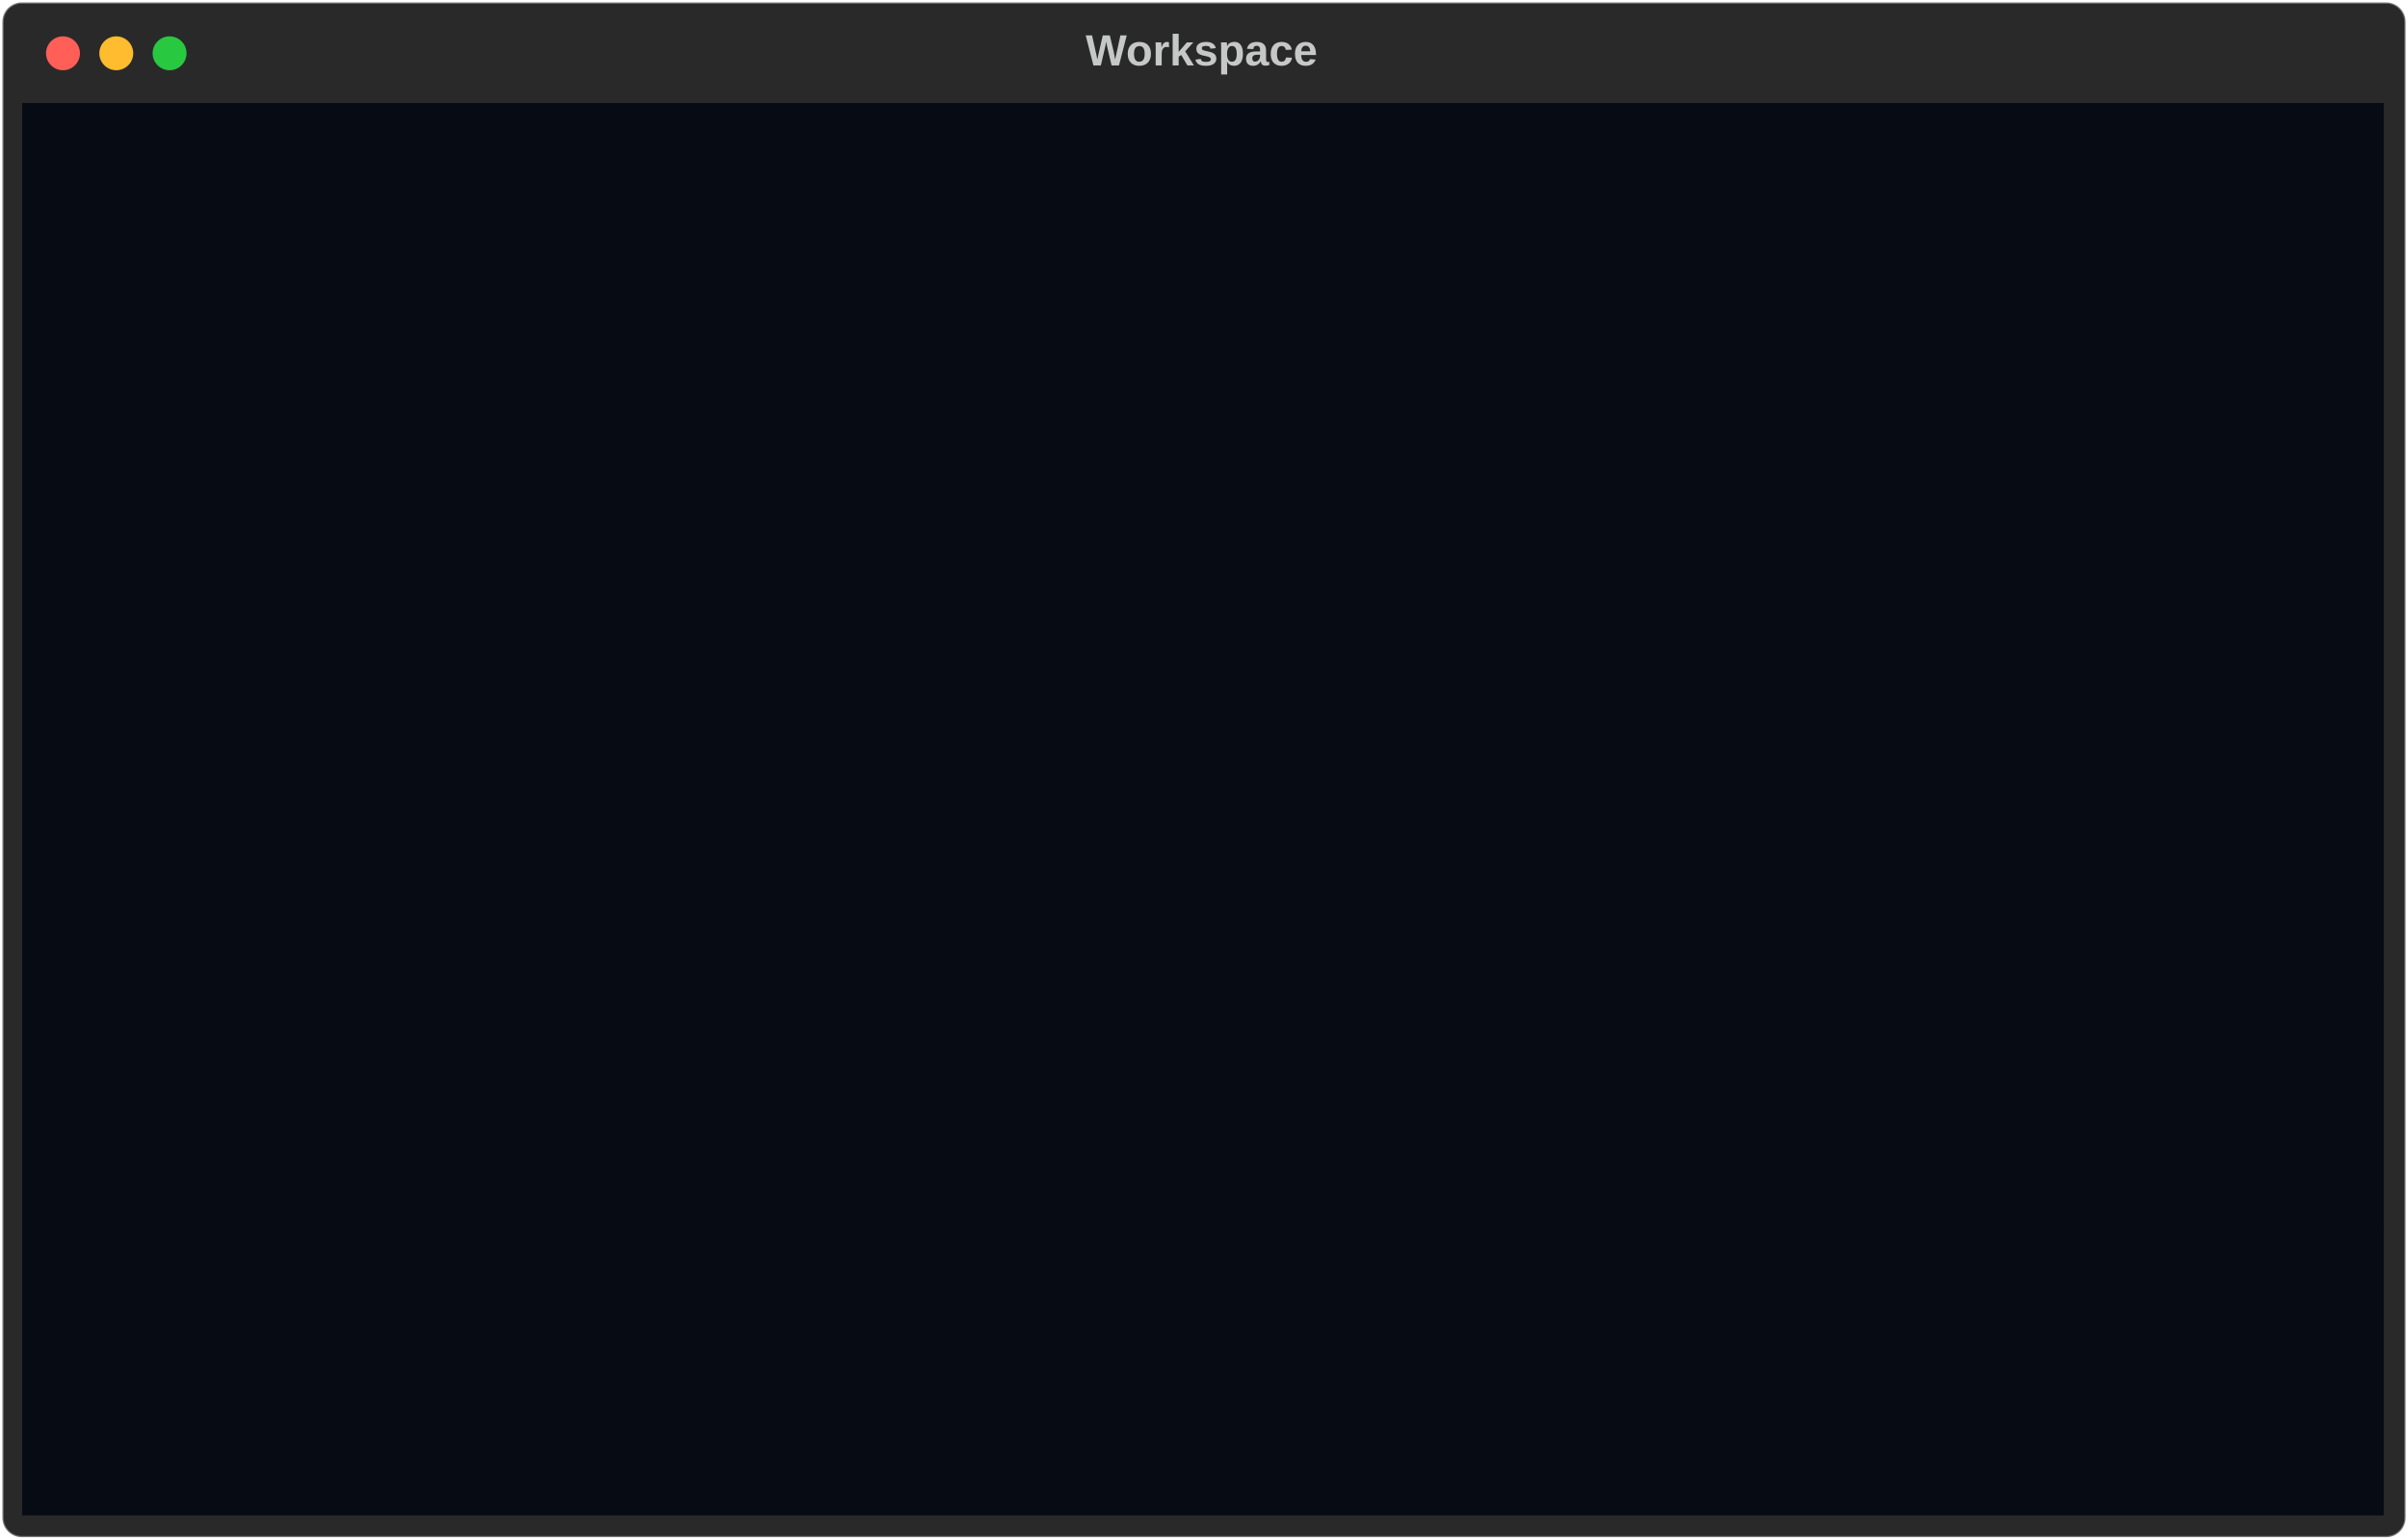
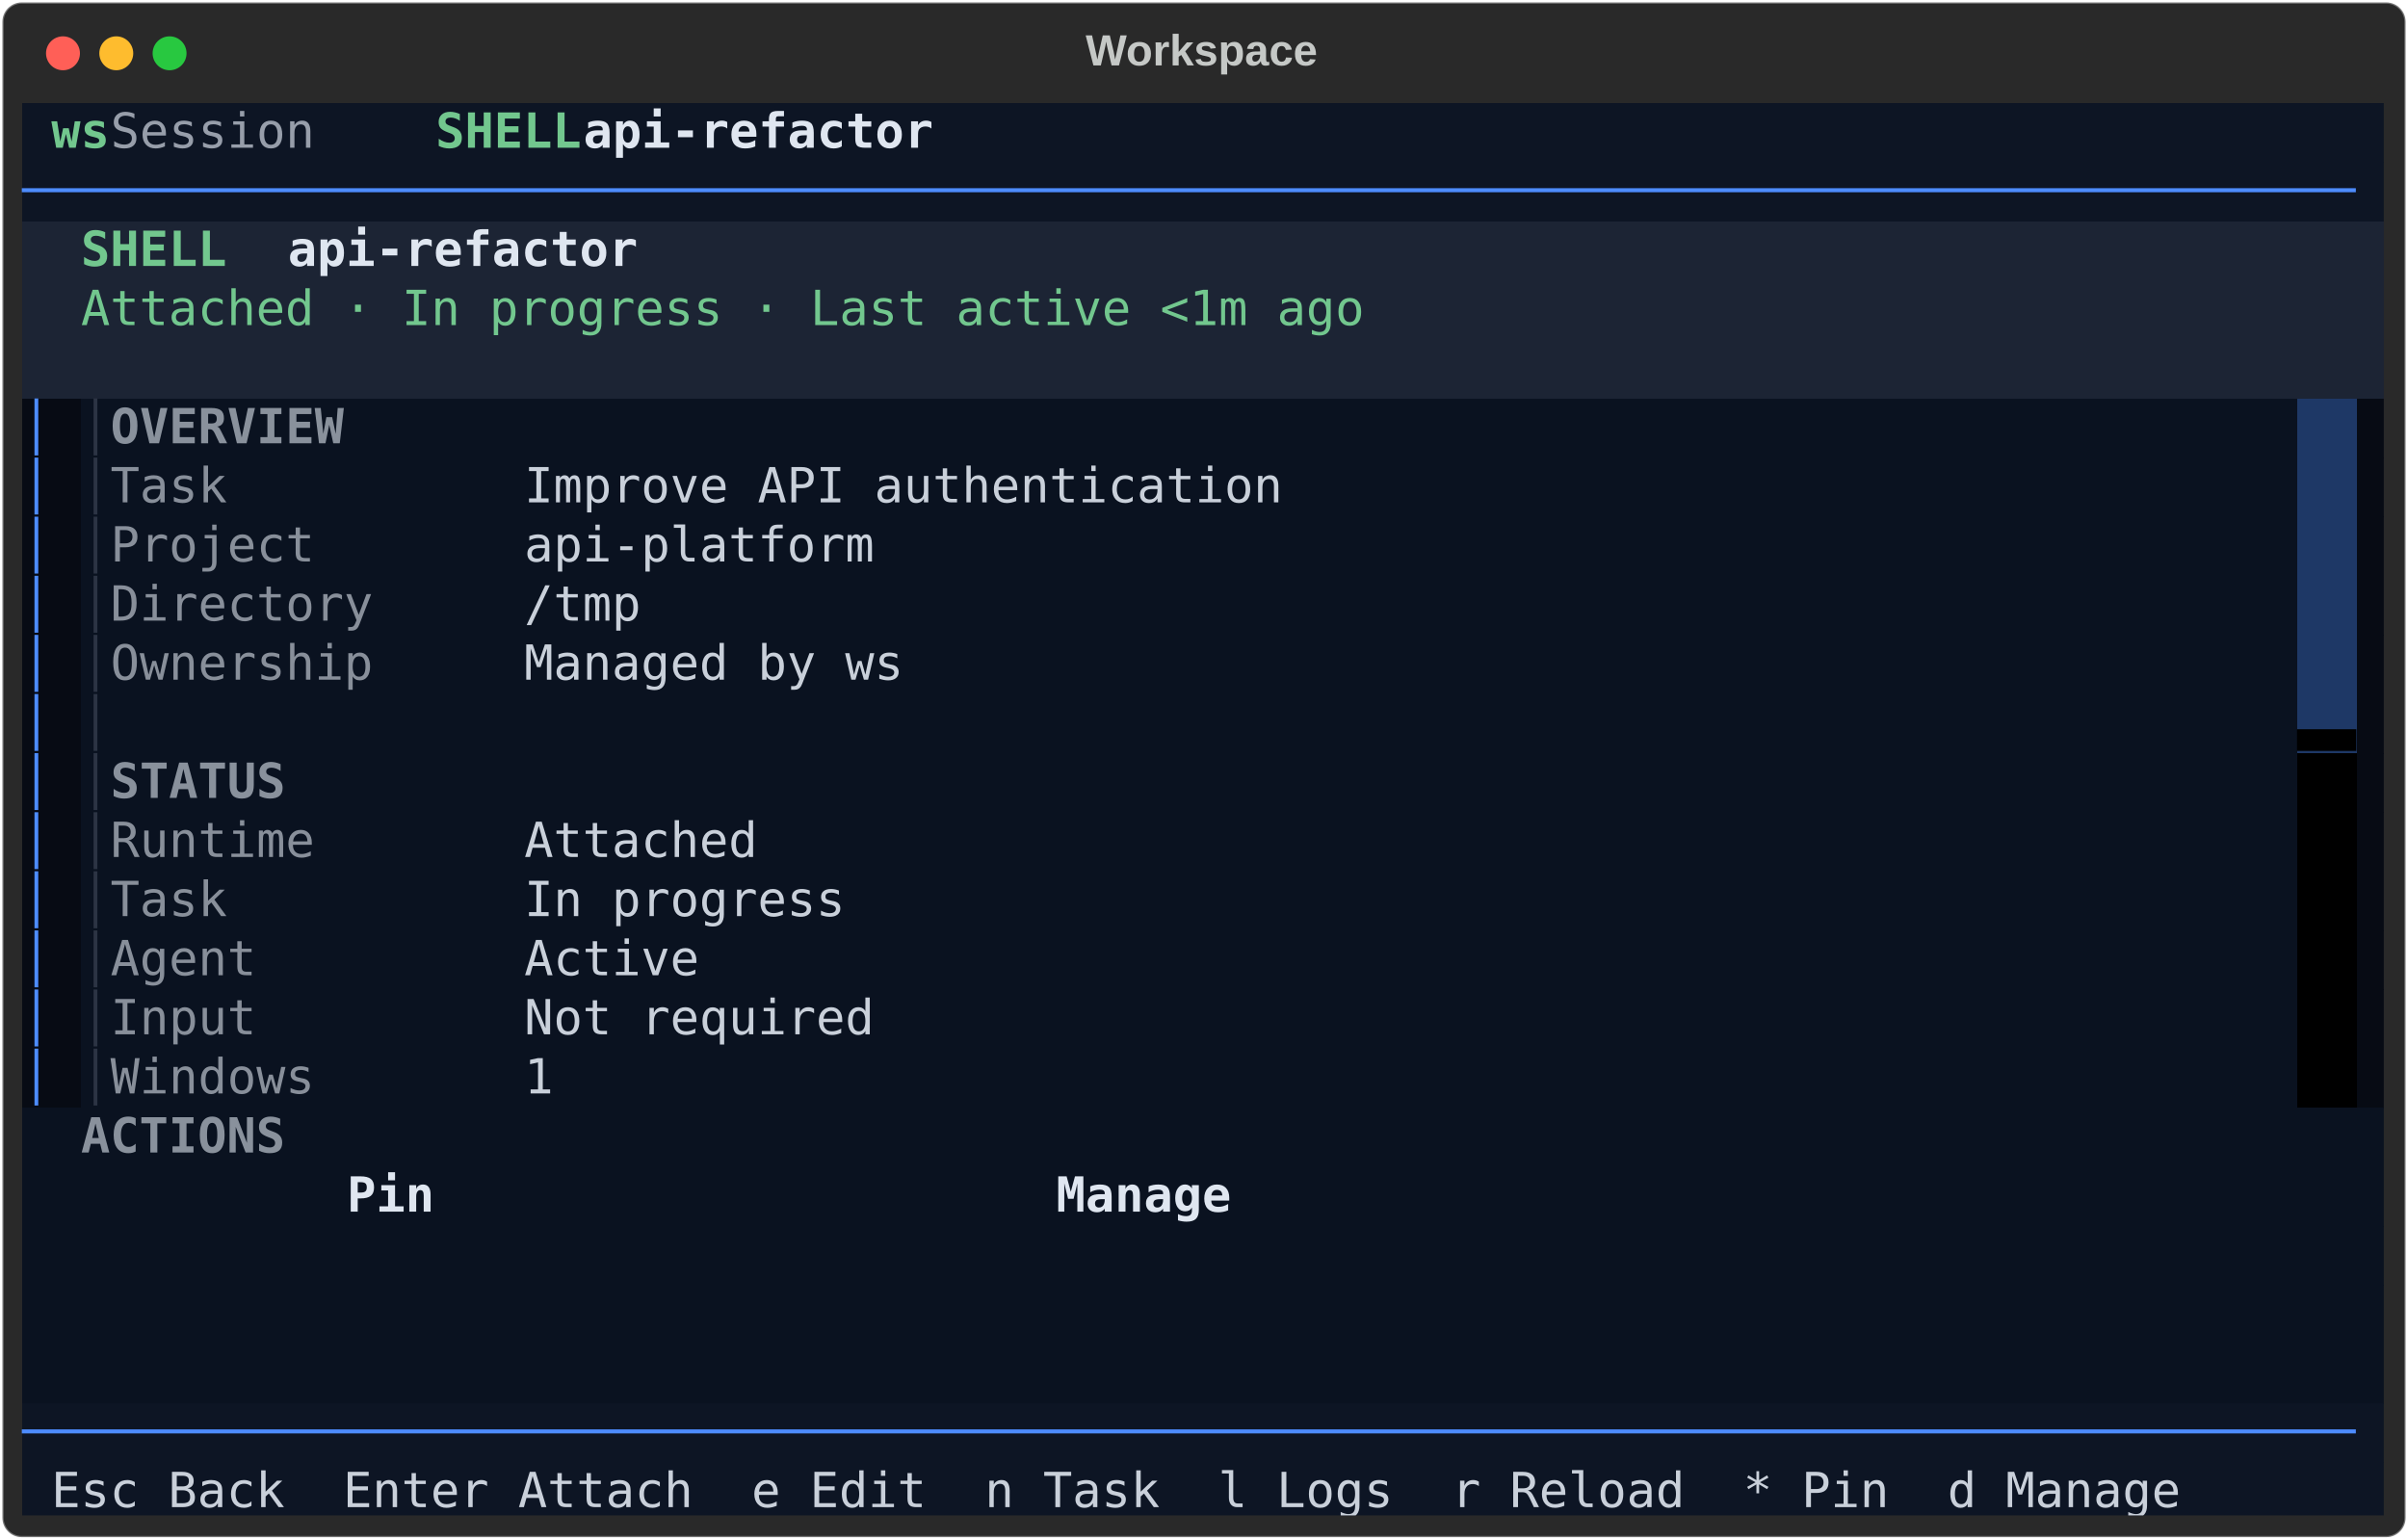
<svg xmlns="http://www.w3.org/2000/svg" class="rich-terminal" viewBox="0 0 994 635.6">
  <style>

    @font-face {
        font-family: "Fira Code";
        src: local("FiraCode-Regular"),
                url("https://cdnjs.cloudflare.com/ajax/libs/firacode/6.2.0/woff2/FiraCode-Regular.woff2") format("woff2"),
                url("https://cdnjs.cloudflare.com/ajax/libs/firacode/6.2.0/woff/FiraCode-Regular.woff") format("woff");
        font-style: normal;
        font-weight: 400;
    }
    @font-face {
        font-family: "Fira Code";
        src: local("FiraCode-Bold"),
                url("https://cdnjs.cloudflare.com/ajax/libs/firacode/6.2.0/woff2/FiraCode-Bold.woff2") format("woff2"),
                url("https://cdnjs.cloudflare.com/ajax/libs/firacode/6.2.0/woff/FiraCode-Bold.woff") format("woff");
        font-style: bold;
        font-weight: 700;
    }

    .terminal-matrix {
        font-family: Fira Code, monospace;
        font-size: 20px;
        line-height: 24.4px;
        font-variant-east-asian: full-width;
    }

    .terminal-title {
        font-size: 18px;
        font-weight: bold;
        font-family: arial;
    }

-     .terminal-r1 { fill: #dfe6f0 }
- .terminal-r2 { fill: #c5c8c6 }
+     .terminal-r1 { fill: #c5c8c6 }
+ .terminal-r2 { fill: #72c78e;font-weight: bold }
+ .terminal-r3 { fill: #979eaa }
+ .terminal-r4 { fill: #dfe6f0;font-weight: bold }
+ .terminal-r5 { fill: #4d8cff }
+ .terminal-r6 { fill: #72c78e }
+ .terminal-r7 { fill: #dfe6f0 }
+ .terminal-r8 { fill: #2c3444 }
+ .terminal-r9 { fill: #89919c;font-weight: bold }
+ .terminal-r10 { fill: #070b14 }
+ .terminal-r11 { fill: #888f9a }
+ .terminal-r12 { fill: #c9d0da }
+ .terminal-r13 { fill: #000000 }
    </style>
  <defs>
    <clipPath id="terminal-clip-terminal">
      <rect x="0" y="0" width="975.0" height="584.6" />
    </clipPath>
    <clipPath id="terminal-line-0">
      <rect x="0" y="1.5" width="976" height="24.65" />
    </clipPath>
    <clipPath id="terminal-line-1">
      <rect x="0" y="25.9" width="976" height="24.65" />
    </clipPath>
    <clipPath id="terminal-line-2">
      <rect x="0" y="50.3" width="976" height="24.65" />
    </clipPath>
    <clipPath id="terminal-line-3">
      <rect x="0" y="74.7" width="976" height="24.65" />
    </clipPath>
    <clipPath id="terminal-line-4">
      <rect x="0" y="99.1" width="976" height="24.65" />
    </clipPath>
    <clipPath id="terminal-line-5">
      <rect x="0" y="123.5" width="976" height="24.65" />
    </clipPath>
    <clipPath id="terminal-line-6">
      <rect x="0" y="147.9" width="976" height="24.65" />
    </clipPath>
    <clipPath id="terminal-line-7">
      <rect x="0" y="172.3" width="976" height="24.65" />
    </clipPath>
    <clipPath id="terminal-line-8">
      <rect x="0" y="196.7" width="976" height="24.65" />
    </clipPath>
    <clipPath id="terminal-line-9">
      <rect x="0" y="221.1" width="976" height="24.65" />
    </clipPath>
    <clipPath id="terminal-line-10">
      <rect x="0" y="245.5" width="976" height="24.65" />
    </clipPath>
    <clipPath id="terminal-line-11">
      <rect x="0" y="269.9" width="976" height="24.65" />
    </clipPath>
    <clipPath id="terminal-line-12">
      <rect x="0" y="294.3" width="976" height="24.65" />
    </clipPath>
    <clipPath id="terminal-line-13">
      <rect x="0" y="318.7" width="976" height="24.65" />
    </clipPath>
    <clipPath id="terminal-line-14">
      <rect x="0" y="343.1" width="976" height="24.65" />
    </clipPath>
    <clipPath id="terminal-line-15">
      <rect x="0" y="367.5" width="976" height="24.65" />
    </clipPath>
    <clipPath id="terminal-line-16">
      <rect x="0" y="391.9" width="976" height="24.65" />
    </clipPath>
    <clipPath id="terminal-line-17">
      <rect x="0" y="416.3" width="976" height="24.65" />
    </clipPath>
    <clipPath id="terminal-line-18">
      <rect x="0" y="440.7" width="976" height="24.65" />
    </clipPath>
    <clipPath id="terminal-line-19">
      <rect x="0" y="465.1" width="976" height="24.65" />
    </clipPath>
    <clipPath id="terminal-line-20">
      <rect x="0" y="489.5" width="976" height="24.65" />
    </clipPath>
    <clipPath id="terminal-line-21">
      <rect x="0" y="513.9" width="976" height="24.65" />
    </clipPath>
    <clipPath id="terminal-line-22">
      <rect x="0" y="538.3" width="976" height="24.65" />
    </clipPath>
  </defs>
  <rect fill="#292929" stroke="rgba(255,255,255,0.35)" stroke-width="1" x="1" y="1" width="992" height="633.6" rx="8" />
  <text class="terminal-title" fill="#c5c8c6" text-anchor="middle" x="496" y="27">Workspace</text>
  <g transform="translate(26,22)">
    <circle cx="0" cy="0" r="7" fill="#ff5f57" />
    <circle cx="22" cy="0" r="7" fill="#febc2e" />
    <circle cx="44" cy="0" r="7" fill="#28c840" />
  </g>
  <g transform="translate(9, 41)" clip-path="url(#terminal-clip-terminal)">
-     <rect fill="#070b14" x="0" y="1.5" width="976" height="24.65" shape-rendering="crispEdges" />
-     <rect fill="#070b14" x="0" y="25.9" width="976" height="24.65" shape-rendering="crispEdges" />
-     <rect fill="#070b14" x="0" y="50.3" width="976" height="24.65" shape-rendering="crispEdges" />
-     <rect fill="#070b14" x="0" y="74.7" width="976" height="24.65" shape-rendering="crispEdges" />
-     <rect fill="#070b14" x="0" y="99.1" width="976" height="24.65" shape-rendering="crispEdges" />
-     <rect fill="#070b14" x="0" y="123.5" width="976" height="24.65" shape-rendering="crispEdges" />
-     <rect fill="#070b14" x="0" y="147.9" width="976" height="24.65" shape-rendering="crispEdges" />
-     <rect fill="#070b14" x="0" y="172.3" width="976" height="24.65" shape-rendering="crispEdges" />
-     <rect fill="#070b14" x="0" y="196.7" width="976" height="24.65" shape-rendering="crispEdges" />
-     <rect fill="#070b14" x="0" y="221.1" width="976" height="24.65" shape-rendering="crispEdges" />
-     <rect fill="#070b14" x="0" y="245.5" width="976" height="24.65" shape-rendering="crispEdges" />
-     <rect fill="#070b14" x="0" y="269.9" width="976" height="24.65" shape-rendering="crispEdges" />
-     <rect fill="#070b14" x="0" y="294.3" width="976" height="24.65" shape-rendering="crispEdges" />
-     <rect fill="#070b14" x="0" y="318.7" width="976" height="24.65" shape-rendering="crispEdges" />
-     <rect fill="#070b14" x="0" y="343.1" width="976" height="24.65" shape-rendering="crispEdges" />
-     <rect fill="#070b14" x="0" y="367.5" width="976" height="24.65" shape-rendering="crispEdges" />
-     <rect fill="#070b14" x="0" y="391.9" width="976" height="24.65" shape-rendering="crispEdges" />
-     <rect fill="#070b14" x="0" y="416.3" width="976" height="24.65" shape-rendering="crispEdges" />
-     <rect fill="#070b14" x="0" y="440.7" width="976" height="24.65" shape-rendering="crispEdges" />
-     <rect fill="#070b14" x="0" y="465.1" width="976" height="24.65" shape-rendering="crispEdges" />
-     <rect fill="#070b14" x="0" y="489.5" width="976" height="24.65" shape-rendering="crispEdges" />
-     <rect fill="#070b14" x="0" y="513.9" width="976" height="24.65" shape-rendering="crispEdges" />
-     <rect fill="#070b14" x="0" y="538.3" width="976" height="24.65" shape-rendering="crispEdges" />
-     <rect fill="#070b14" x="0" y="562.7" width="976" height="24.65" shape-rendering="crispEdges" />
+     <rect fill="#0d1524" x="0" y="1.5" width="12.2" height="24.65" shape-rendering="crispEdges" />
+     <rect fill="#0d1524" x="12.2" y="1.5" width="24.4" height="24.65" shape-rendering="crispEdges" />
+     <rect fill="#0d1524" x="36.6" y="1.5" width="134.2" height="24.65" shape-rendering="crispEdges" />
+     <rect fill="#0d1524" x="170.8" y="1.5" width="61" height="24.65" shape-rendering="crispEdges" />
+     <rect fill="#0d1524" x="231.8" y="1.5" width="170.8" height="24.65" shape-rendering="crispEdges" />
+     <rect fill="#0d1524" x="402.6" y="1.5" width="573.4" height="24.65" shape-rendering="crispEdges" />
+     <rect fill="#0d1524" x="0" y="25.9" width="976" height="24.65" shape-rendering="crispEdges" />
+     <rect fill="#1c2434" x="0" y="50.3" width="24.4" height="24.65" shape-rendering="crispEdges" />
+     <rect fill="#1c2434" x="24.4" y="50.3" width="85.4" height="24.65" shape-rendering="crispEdges" />
+     <rect fill="#1c2434" x="109.8" y="50.3" width="146.4" height="24.65" shape-rendering="crispEdges" />
+     <rect fill="#1c2434" x="256.2" y="50.3" width="719.8" height="24.65" shape-rendering="crispEdges" />
+     <rect fill="#1c2434" x="0" y="74.7" width="24.4" height="24.65" shape-rendering="crispEdges" />
+     <rect fill="#1c2434" x="24.4" y="74.7" width="536.8" height="24.65" shape-rendering="crispEdges" />
+     <rect fill="#1c2434" x="561.2" y="74.7" width="414.8" height="24.65" shape-rendering="crispEdges" />
+     <rect fill="#1c2434" x="0" y="99.1" width="24.4" height="24.65" shape-rendering="crispEdges" />
+     <rect fill="#1c2434" x="24.4" y="99.1" width="927.2" height="24.65" shape-rendering="crispEdges" />
+     <rect fill="#1c2434" x="951.6" y="99.1" width="24.4" height="24.65" shape-rendering="crispEdges" />
+     <rect fill="#070b14" x="0" y="123.5" width="12.2" height="24.65" shape-rendering="crispEdges" />
+     <rect fill="#070b14" x="12.2" y="123.5" width="12.2" height="24.65" shape-rendering="crispEdges" />
+     <rect fill="#0a1220" x="24.4" y="123.5" width="12.2" height="24.65" shape-rendering="crispEdges" />
+     <rect fill="#0a1220" x="36.6" y="123.5" width="97.6" height="24.65" shape-rendering="crispEdges" />
+     <rect fill="#0a1220" x="134.2" y="123.5" width="805.2" height="24.65" shape-rendering="crispEdges" />
+     <rect fill="#1e3866" x="939.4" y="123.5" width="24.4" height="24.65" shape-rendering="crispEdges" />
+     <rect fill="#070b14" x="963.8" y="123.5" width="12.2" height="24.65" shape-rendering="crispEdges" />
+     <rect fill="#070b14" x="0" y="147.9" width="12.2" height="24.65" shape-rendering="crispEdges" />
+     <rect fill="#070b14" x="12.2" y="147.9" width="12.2" height="24.65" shape-rendering="crispEdges" />
+     <rect fill="#0a1220" x="24.4" y="147.9" width="12.2" height="24.65" shape-rendering="crispEdges" />
+     <rect fill="#0a1220" x="36.6" y="147.9" width="170.8" height="24.65" shape-rendering="crispEdges" />
+     <rect fill="#0a1220" x="207.4" y="147.9" width="317.2" height="24.65" shape-rendering="crispEdges" />
+     <rect fill="#0a1220" x="524.6" y="147.9" width="414.8" height="24.65" shape-rendering="crispEdges" />
+     <rect fill="#1e3866" x="939.4" y="147.9" width="24.4" height="24.65" shape-rendering="crispEdges" />
+     <rect fill="#070b14" x="963.8" y="147.9" width="12.2" height="24.65" shape-rendering="crispEdges" />
+     <rect fill="#070b14" x="0" y="172.3" width="12.2" height="24.65" shape-rendering="crispEdges" />
+     <rect fill="#070b14" x="12.2" y="172.3" width="12.2" height="24.65" shape-rendering="crispEdges" />
+     <rect fill="#0a1220" x="24.4" y="172.3" width="12.2" height="24.65" shape-rendering="crispEdges" />
+     <rect fill="#0a1220" x="36.6" y="172.3" width="170.8" height="24.65" shape-rendering="crispEdges" />
+     <rect fill="#0a1220" x="207.4" y="172.3" width="146.4" height="24.65" shape-rendering="crispEdges" />
+     <rect fill="#0a1220" x="353.8" y="172.3" width="585.6" height="24.65" shape-rendering="crispEdges" />
+     <rect fill="#1e3866" x="939.4" y="172.3" width="24.4" height="24.65" shape-rendering="crispEdges" />
+     <rect fill="#070b14" x="963.8" y="172.3" width="12.2" height="24.65" shape-rendering="crispEdges" />
+     <rect fill="#070b14" x="0" y="196.7" width="12.2" height="24.65" shape-rendering="crispEdges" />
+     <rect fill="#070b14" x="12.2" y="196.7" width="12.2" height="24.65" shape-rendering="crispEdges" />
+     <rect fill="#0a1220" x="24.4" y="196.7" width="12.2" height="24.65" shape-rendering="crispEdges" />
+     <rect fill="#0a1220" x="36.6" y="196.7" width="170.8" height="24.65" shape-rendering="crispEdges" />
+     <rect fill="#0a1220" x="207.4" y="196.7" width="48.8" height="24.65" shape-rendering="crispEdges" />
+     <rect fill="#0a1220" x="256.2" y="196.7" width="683.2" height="24.65" shape-rendering="crispEdges" />
+     <rect fill="#1e3866" x="939.4" y="196.7" width="24.4" height="24.65" shape-rendering="crispEdges" />
+     <rect fill="#070b14" x="963.8" y="196.7" width="12.2" height="24.65" shape-rendering="crispEdges" />
+     <rect fill="#070b14" x="0" y="221.1" width="12.2" height="24.65" shape-rendering="crispEdges" />
+     <rect fill="#070b14" x="12.2" y="221.1" width="12.2" height="24.65" shape-rendering="crispEdges" />
+     <rect fill="#0a1220" x="24.4" y="221.1" width="12.2" height="24.65" shape-rendering="crispEdges" />
+     <rect fill="#0a1220" x="36.6" y="221.1" width="170.8" height="24.65" shape-rendering="crispEdges" />
+     <rect fill="#0a1220" x="207.4" y="221.1" width="158.6" height="24.65" shape-rendering="crispEdges" />
+     <rect fill="#0a1220" x="366" y="221.1" width="573.4" height="24.65" shape-rendering="crispEdges" />
+     <rect fill="#1e3866" x="939.4" y="221.1" width="24.4" height="24.65" shape-rendering="crispEdges" />
+     <rect fill="#070b14" x="963.8" y="221.1" width="12.2" height="24.65" shape-rendering="crispEdges" />
+     <rect fill="#070b14" x="0" y="245.5" width="12.2" height="24.65" shape-rendering="crispEdges" />
+     <rect fill="#070b14" x="12.2" y="245.5" width="12.2" height="24.65" shape-rendering="crispEdges" />
+     <rect fill="#0a1220" x="24.4" y="245.5" width="12.2" height="24.65" shape-rendering="crispEdges" />
+     <rect fill="#0a1220" x="36.6" y="245.5" width="0" height="24.65" shape-rendering="crispEdges" />
+     <rect fill="#0a1220" x="36.6" y="245.5" width="902.8" height="24.65" shape-rendering="crispEdges" />
+     <rect fill="#1e3866" x="939.4" y="245.5" width="24.4" height="24.65" shape-rendering="crispEdges" />
+     <rect fill="#070b14" x="963.8" y="245.5" width="12.2" height="24.65" shape-rendering="crispEdges" />
+     <rect fill="#070b14" x="0" y="269.9" width="12.2" height="24.65" shape-rendering="crispEdges" />
+     <rect fill="#070b14" x="12.2" y="269.9" width="12.2" height="24.65" shape-rendering="crispEdges" />
+     <rect fill="#0a1220" x="24.4" y="269.9" width="12.2" height="24.65" shape-rendering="crispEdges" />
+     <rect fill="#0a1220" x="36.6" y="269.9" width="73.2" height="24.65" shape-rendering="crispEdges" />
+     <rect fill="#0a1220" x="109.8" y="269.9" width="829.6" height="24.65" shape-rendering="crispEdges" />
+     <rect fill="#000000" x="939.4" y="269.9" width="24.4" height="24.65" shape-rendering="crispEdges" />
+     <rect fill="#070b14" x="963.8" y="269.9" width="12.2" height="24.65" shape-rendering="crispEdges" />
+     <rect fill="#070b14" x="0" y="294.3" width="12.2" height="24.65" shape-rendering="crispEdges" />
+     <rect fill="#070b14" x="12.2" y="294.3" width="12.2" height="24.65" shape-rendering="crispEdges" />
+     <rect fill="#0a1220" x="24.4" y="294.3" width="12.2" height="24.65" shape-rendering="crispEdges" />
+     <rect fill="#0a1220" x="36.6" y="294.3" width="170.8" height="24.65" shape-rendering="crispEdges" />
+     <rect fill="#0a1220" x="207.4" y="294.3" width="97.6" height="24.65" shape-rendering="crispEdges" />
+     <rect fill="#0a1220" x="305" y="294.3" width="634.4" height="24.65" shape-rendering="crispEdges" />
+     <rect fill="#000000" x="939.4" y="294.3" width="24.4" height="24.65" shape-rendering="crispEdges" />
+     <rect fill="#070b14" x="963.8" y="294.3" width="12.2" height="24.65" shape-rendering="crispEdges" />
+     <rect fill="#070b14" x="0" y="318.7" width="12.2" height="24.65" shape-rendering="crispEdges" />
+     <rect fill="#070b14" x="12.2" y="318.7" width="12.2" height="24.65" shape-rendering="crispEdges" />
+     <rect fill="#0a1220" x="24.4" y="318.7" width="12.2" height="24.65" shape-rendering="crispEdges" />
+     <rect fill="#0a1220" x="36.6" y="318.7" width="170.8" height="24.65" shape-rendering="crispEdges" />
+     <rect fill="#0a1220" x="207.4" y="318.7" width="134.2" height="24.65" shape-rendering="crispEdges" />
+     <rect fill="#0a1220" x="341.6" y="318.7" width="597.8" height="24.65" shape-rendering="crispEdges" />
+     <rect fill="#000000" x="939.4" y="318.7" width="24.4" height="24.65" shape-rendering="crispEdges" />
+     <rect fill="#070b14" x="963.8" y="318.7" width="12.2" height="24.65" shape-rendering="crispEdges" />
+     <rect fill="#070b14" x="0" y="343.1" width="12.2" height="24.65" shape-rendering="crispEdges" />
+     <rect fill="#070b14" x="12.2" y="343.1" width="12.2" height="24.65" shape-rendering="crispEdges" />
+     <rect fill="#0a1220" x="24.4" y="343.1" width="12.2" height="24.65" shape-rendering="crispEdges" />
+     <rect fill="#0a1220" x="36.6" y="343.1" width="170.8" height="24.65" shape-rendering="crispEdges" />
+     <rect fill="#0a1220" x="207.4" y="343.1" width="73.2" height="24.65" shape-rendering="crispEdges" />
+     <rect fill="#0a1220" x="280.6" y="343.1" width="658.8" height="24.65" shape-rendering="crispEdges" />
+     <rect fill="#000000" x="939.4" y="343.1" width="24.4" height="24.65" shape-rendering="crispEdges" />
+     <rect fill="#070b14" x="963.8" y="343.1" width="12.2" height="24.65" shape-rendering="crispEdges" />
+     <rect fill="#070b14" x="0" y="367.5" width="12.2" height="24.65" shape-rendering="crispEdges" />
+     <rect fill="#070b14" x="12.2" y="367.5" width="12.2" height="24.65" shape-rendering="crispEdges" />
+     <rect fill="#0a1220" x="24.4" y="367.5" width="12.2" height="24.65" shape-rendering="crispEdges" />
+     <rect fill="#0a1220" x="36.6" y="367.5" width="170.8" height="24.65" shape-rendering="crispEdges" />
+     <rect fill="#0a1220" x="207.4" y="367.5" width="146.4" height="24.65" shape-rendering="crispEdges" />
+     <rect fill="#0a1220" x="353.8" y="367.5" width="585.6" height="24.65" shape-rendering="crispEdges" />
+     <rect fill="#000000" x="939.4" y="367.5" width="24.4" height="24.65" shape-rendering="crispEdges" />
+     <rect fill="#070b14" x="963.8" y="367.5" width="12.2" height="24.65" shape-rendering="crispEdges" />
+     <rect fill="#070b14" x="0" y="391.9" width="12.2" height="24.65" shape-rendering="crispEdges" />
+     <rect fill="#070b14" x="12.2" y="391.9" width="12.2" height="24.65" shape-rendering="crispEdges" />
+     <rect fill="#0a1220" x="24.4" y="391.9" width="12.2" height="24.65" shape-rendering="crispEdges" />
+     <rect fill="#0a1220" x="36.6" y="391.9" width="170.8" height="24.65" shape-rendering="crispEdges" />
+     <rect fill="#0a1220" x="207.4" y="391.9" width="12.2" height="24.65" shape-rendering="crispEdges" />
+     <rect fill="#0a1220" x="219.6" y="391.9" width="719.8" height="24.65" shape-rendering="crispEdges" />
+     <rect fill="#000000" x="939.4" y="391.9" width="24.4" height="24.65" shape-rendering="crispEdges" />
+     <rect fill="#070b14" x="963.8" y="391.9" width="12.2" height="24.65" shape-rendering="crispEdges" />
+     <rect fill="#0a1220" x="0" y="416.3" width="24.4" height="24.65" shape-rendering="crispEdges" />
+     <rect fill="#0a1220" x="24.4" y="416.3" width="85.4" height="24.65" shape-rendering="crispEdges" />
+     <rect fill="#0a1220" x="109.8" y="416.3" width="866.2" height="24.65" shape-rendering="crispEdges" />
+     <rect fill="#0a1220" x="0" y="440.7" width="134.2" height="24.65" shape-rendering="crispEdges" />
+     <rect fill="#0a1220" x="134.2" y="440.7" width="61" height="24.65" shape-rendering="crispEdges" />
+     <rect fill="#0a1220" x="195.2" y="440.7" width="231.8" height="24.65" shape-rendering="crispEdges" />
+     <rect fill="#0a1220" x="427" y="440.7" width="97.6" height="24.65" shape-rendering="crispEdges" />
+     <rect fill="#0a1220" x="524.6" y="440.7" width="451.4" height="24.65" shape-rendering="crispEdges" />
+     <rect fill="#0a1220" x="0" y="465.1" width="976" height="24.65" shape-rendering="crispEdges" />
+     <rect fill="#0a1220" x="0" y="489.5" width="976" height="24.65" shape-rendering="crispEdges" />
+     <rect fill="#0a1220" x="0" y="513.9" width="976" height="24.65" shape-rendering="crispEdges" />
+     <rect fill="#0d1524" x="0" y="538.3" width="976" height="24.65" shape-rendering="crispEdges" />
+     <rect fill="#0d1524" x="0" y="562.7" width="12.2" height="24.65" shape-rendering="crispEdges" />
+     <rect fill="#0d1524" x="12.2" y="562.7" width="890.6" height="24.65" shape-rendering="crispEdges" />
+     <rect fill="#0d1524" x="902.8" y="562.7" width="61" height="24.65" shape-rendering="crispEdges" />
+     <rect fill="#0d1524" x="963.8" y="562.7" width="12.2" height="24.65" shape-rendering="crispEdges" />
    <g class="terminal-matrix">
-       <text class="terminal-r2" x="976" y="20" textLength="12.2" clip-path="url(#terminal-line-0)">
- </text>
-       <text class="terminal-r2" x="976" y="44.4" textLength="12.2" clip-path="url(#terminal-line-1)">
- </text>
-       <text class="terminal-r2" x="976" y="68.8" textLength="12.2" clip-path="url(#terminal-line-2)">
- </text>
-       <text class="terminal-r2" x="976" y="93.2" textLength="12.2" clip-path="url(#terminal-line-3)">
- </text>
-       <text class="terminal-r2" x="976" y="117.6" textLength="12.2" clip-path="url(#terminal-line-4)">
- </text>
-       <text class="terminal-r2" x="976" y="142" textLength="12.2" clip-path="url(#terminal-line-5)">
- </text>
-       <text class="terminal-r2" x="976" y="166.4" textLength="12.2" clip-path="url(#terminal-line-6)">
- </text>
-       <text class="terminal-r2" x="976" y="190.8" textLength="12.2" clip-path="url(#terminal-line-7)">
- </text>
-       <text class="terminal-r2" x="976" y="215.2" textLength="12.2" clip-path="url(#terminal-line-8)">
- </text>
-       <text class="terminal-r2" x="976" y="239.6" textLength="12.2" clip-path="url(#terminal-line-9)">
- </text>
-       <text class="terminal-r2" x="976" y="264" textLength="12.2" clip-path="url(#terminal-line-10)">
- </text>
-       <text class="terminal-r2" x="976" y="288.4" textLength="12.2" clip-path="url(#terminal-line-11)">
- </text>
-       <text class="terminal-r2" x="976" y="312.8" textLength="12.2" clip-path="url(#terminal-line-12)">
- </text>
-       <text class="terminal-r2" x="976" y="337.2" textLength="12.2" clip-path="url(#terminal-line-13)">
- </text>
-       <text class="terminal-r2" x="976" y="361.6" textLength="12.2" clip-path="url(#terminal-line-14)">
- </text>
-       <text class="terminal-r2" x="976" y="386" textLength="12.2" clip-path="url(#terminal-line-15)">
- </text>
-       <text class="terminal-r2" x="976" y="410.4" textLength="12.2" clip-path="url(#terminal-line-16)">
- </text>
-       <text class="terminal-r2" x="976" y="434.8" textLength="12.2" clip-path="url(#terminal-line-17)">
- </text>
-       <text class="terminal-r2" x="976" y="459.2" textLength="12.2" clip-path="url(#terminal-line-18)">
- </text>
-       <text class="terminal-r2" x="976" y="483.6" textLength="12.2" clip-path="url(#terminal-line-19)">
- </text>
-       <text class="terminal-r2" x="976" y="508" textLength="12.2" clip-path="url(#terminal-line-20)">
- </text>
-       <text class="terminal-r2" x="976" y="532.4" textLength="12.2" clip-path="url(#terminal-line-21)">
- </text>
-       <text class="terminal-r2" x="976" y="556.8" textLength="12.2" clip-path="url(#terminal-line-22)">
- </text>
+       <text class="terminal-r2" x="12.2" y="20" textLength="24.4" clip-path="url(#terminal-line-0)">ws</text>
+       <text class="terminal-r3" x="36.6" y="20" textLength="134.2" clip-path="url(#terminal-line-0)">  Session  </text>
+       <text class="terminal-r2" x="170.8" y="20" textLength="61" clip-path="url(#terminal-line-0)">SHELL</text>
+       <text class="terminal-r4" x="231.8" y="20" textLength="170.8" clip-path="url(#terminal-line-0)">  api-refactor</text>
+       <text class="terminal-r1" x="976" y="20" textLength="12.2" clip-path="url(#terminal-line-0)">
+ </text>
+       <text class="terminal-r5" x="0" y="44.4" textLength="976" clip-path="url(#terminal-line-1)">────────────────────────────────────────────────────────────────────────────────</text>
+       <text class="terminal-r1" x="976" y="44.4" textLength="12.2" clip-path="url(#terminal-line-1)">
+ </text>
+       <text class="terminal-r2" x="24.4" y="68.8" textLength="85.4" clip-path="url(#terminal-line-2)">SHELL  </text>
+       <text class="terminal-r4" x="109.8" y="68.8" textLength="146.4" clip-path="url(#terminal-line-2)">api-refactor</text>
+       <text class="terminal-r1" x="976" y="68.8" textLength="12.2" clip-path="url(#terminal-line-2)">
+ </text>
+       <text class="terminal-r6" x="24.4" y="93.2" textLength="536.8" clip-path="url(#terminal-line-3)">Attached · In progress · Last active &lt;1m ago</text>
+       <text class="terminal-r1" x="976" y="93.2" textLength="12.2" clip-path="url(#terminal-line-3)">
+ </text>
+       <text class="terminal-r1" x="976" y="117.6" textLength="12.2" clip-path="url(#terminal-line-4)">
+ </text>
+       <text class="terminal-r5" x="0" y="142" textLength="12.2" clip-path="url(#terminal-line-5)">│</text>
+       <text class="terminal-r8" x="24.4" y="142" textLength="12.2" clip-path="url(#terminal-line-5)">│</text>
+       <text class="terminal-r9" x="36.6" y="142" textLength="97.6" clip-path="url(#terminal-line-5)">OVERVIEW</text>
+       <text class="terminal-r1" x="976" y="142" textLength="12.2" clip-path="url(#terminal-line-5)">
+ </text>
+       <text class="terminal-r5" x="0" y="166.4" textLength="12.2" clip-path="url(#terminal-line-6)">│</text>
+       <text class="terminal-r8" x="24.4" y="166.4" textLength="12.2" clip-path="url(#terminal-line-6)">│</text>
+       <text class="terminal-r11" x="36.6" y="166.4" textLength="170.8" clip-path="url(#terminal-line-6)">Task          </text>
+       <text class="terminal-r12" x="207.4" y="166.4" textLength="317.2" clip-path="url(#terminal-line-6)">Improve API authentication</text>
+       <text class="terminal-r1" x="976" y="166.4" textLength="12.2" clip-path="url(#terminal-line-6)">
+ </text>
+       <text class="terminal-r5" x="0" y="190.8" textLength="12.2" clip-path="url(#terminal-line-7)">│</text>
+       <text class="terminal-r8" x="24.4" y="190.8" textLength="12.2" clip-path="url(#terminal-line-7)">│</text>
+       <text class="terminal-r11" x="36.6" y="190.8" textLength="170.8" clip-path="url(#terminal-line-7)">Project       </text>
+       <text class="terminal-r12" x="207.4" y="190.8" textLength="146.4" clip-path="url(#terminal-line-7)">api-platform</text>
+       <text class="terminal-r1" x="976" y="190.8" textLength="12.2" clip-path="url(#terminal-line-7)">
+ </text>
+       <text class="terminal-r5" x="0" y="215.2" textLength="12.2" clip-path="url(#terminal-line-8)">│</text>
+       <text class="terminal-r8" x="24.4" y="215.2" textLength="12.2" clip-path="url(#terminal-line-8)">│</text>
+       <text class="terminal-r11" x="36.6" y="215.2" textLength="170.8" clip-path="url(#terminal-line-8)">Directory     </text>
+       <text class="terminal-r12" x="207.4" y="215.2" textLength="48.8" clip-path="url(#terminal-line-8)">/tmp</text>
+       <text class="terminal-r1" x="976" y="215.2" textLength="12.2" clip-path="url(#terminal-line-8)">
+ </text>
+       <text class="terminal-r5" x="0" y="239.6" textLength="12.2" clip-path="url(#terminal-line-9)">│</text>
+       <text class="terminal-r8" x="24.4" y="239.6" textLength="12.2" clip-path="url(#terminal-line-9)">│</text>
+       <text class="terminal-r11" x="36.6" y="239.6" textLength="170.8" clip-path="url(#terminal-line-9)">Ownership     </text>
+       <text class="terminal-r12" x="207.4" y="239.6" textLength="158.6" clip-path="url(#terminal-line-9)">Managed by ws</text>
+       <text class="terminal-r1" x="976" y="239.6" textLength="12.2" clip-path="url(#terminal-line-9)">
+ </text>
+       <text class="terminal-r5" x="0" y="264" textLength="12.2" clip-path="url(#terminal-line-10)">│</text>
+       <text class="terminal-r8" x="24.4" y="264" textLength="12.2" clip-path="url(#terminal-line-10)">│</text>
+       <text class="terminal-r13" x="939.4" y="264" textLength="24.4" clip-path="url(#terminal-line-10)">▃▃</text>
+       <text class="terminal-r1" x="976" y="264" textLength="12.2" clip-path="url(#terminal-line-10)">
+ </text>
+       <text class="terminal-r5" x="0" y="288.4" textLength="12.2" clip-path="url(#terminal-line-11)">│</text>
+       <text class="terminal-r8" x="24.4" y="288.4" textLength="12.2" clip-path="url(#terminal-line-11)">│</text>
+       <text class="terminal-r9" x="36.6" y="288.4" textLength="73.2" clip-path="url(#terminal-line-11)">STATUS</text>
+       <text class="terminal-r1" x="976" y="288.4" textLength="12.2" clip-path="url(#terminal-line-11)">
+ </text>
+       <text class="terminal-r5" x="0" y="312.8" textLength="12.2" clip-path="url(#terminal-line-12)">│</text>
+       <text class="terminal-r8" x="24.4" y="312.8" textLength="12.2" clip-path="url(#terminal-line-12)">│</text>
+       <text class="terminal-r11" x="36.6" y="312.8" textLength="170.8" clip-path="url(#terminal-line-12)">Runtime       </text>
+       <text class="terminal-r12" x="207.4" y="312.8" textLength="97.6" clip-path="url(#terminal-line-12)">Attached</text>
+       <text class="terminal-r1" x="976" y="312.8" textLength="12.2" clip-path="url(#terminal-line-12)">
+ </text>
+       <text class="terminal-r5" x="0" y="337.2" textLength="12.2" clip-path="url(#terminal-line-13)">│</text>
+       <text class="terminal-r8" x="24.4" y="337.2" textLength="12.2" clip-path="url(#terminal-line-13)">│</text>
+       <text class="terminal-r11" x="36.6" y="337.2" textLength="170.8" clip-path="url(#terminal-line-13)">Task          </text>
+       <text class="terminal-r12" x="207.4" y="337.2" textLength="134.2" clip-path="url(#terminal-line-13)">In progress</text>
+       <text class="terminal-r1" x="976" y="337.2" textLength="12.2" clip-path="url(#terminal-line-13)">
+ </text>
+       <text class="terminal-r5" x="0" y="361.6" textLength="12.2" clip-path="url(#terminal-line-14)">│</text>
+       <text class="terminal-r8" x="24.4" y="361.6" textLength="12.2" clip-path="url(#terminal-line-14)">│</text>
+       <text class="terminal-r11" x="36.6" y="361.6" textLength="170.8" clip-path="url(#terminal-line-14)">Agent         </text>
+       <text class="terminal-r12" x="207.4" y="361.6" textLength="73.2" clip-path="url(#terminal-line-14)">Active</text>
+       <text class="terminal-r1" x="976" y="361.6" textLength="12.2" clip-path="url(#terminal-line-14)">
+ </text>
+       <text class="terminal-r5" x="0" y="386" textLength="12.2" clip-path="url(#terminal-line-15)">│</text>
+       <text class="terminal-r8" x="24.4" y="386" textLength="12.2" clip-path="url(#terminal-line-15)">│</text>
+       <text class="terminal-r11" x="36.6" y="386" textLength="170.8" clip-path="url(#terminal-line-15)">Input         </text>
+       <text class="terminal-r12" x="207.4" y="386" textLength="146.4" clip-path="url(#terminal-line-15)">Not required</text>
+       <text class="terminal-r1" x="976" y="386" textLength="12.2" clip-path="url(#terminal-line-15)">
+ </text>
+       <text class="terminal-r5" x="0" y="410.4" textLength="12.2" clip-path="url(#terminal-line-16)">│</text>
+       <text class="terminal-r8" x="24.4" y="410.4" textLength="12.2" clip-path="url(#terminal-line-16)">│</text>
+       <text class="terminal-r11" x="36.6" y="410.4" textLength="170.8" clip-path="url(#terminal-line-16)">Windows       </text>
+       <text class="terminal-r12" x="207.4" y="410.4" textLength="12.2" clip-path="url(#terminal-line-16)">1</text>
+       <text class="terminal-r1" x="976" y="410.4" textLength="12.2" clip-path="url(#terminal-line-16)">
+ </text>
+       <text class="terminal-r9" x="24.4" y="434.8" textLength="85.4" clip-path="url(#terminal-line-17)">ACTIONS</text>
+       <text class="terminal-r1" x="976" y="434.8" textLength="12.2" clip-path="url(#terminal-line-17)">
+ </text>
+       <text class="terminal-r4" x="134.2" y="459.2" textLength="61" clip-path="url(#terminal-line-18)"> Pin </text>
+       <text class="terminal-r4" x="427" y="459.2" textLength="97.6" clip-path="url(#terminal-line-18)"> Manage </text>
+       <text class="terminal-r1" x="976" y="459.2" textLength="12.2" clip-path="url(#terminal-line-18)">
+ </text>
+       <text class="terminal-r1" x="976" y="483.6" textLength="12.2" clip-path="url(#terminal-line-19)">
+ </text>
+       <text class="terminal-r1" x="976" y="508" textLength="12.2" clip-path="url(#terminal-line-20)">
+ </text>
+       <text class="terminal-r1" x="976" y="532.4" textLength="12.2" clip-path="url(#terminal-line-21)">
+ </text>
+       <text class="terminal-r5" x="0" y="556.8" textLength="976" clip-path="url(#terminal-line-22)">────────────────────────────────────────────────────────────────────────────────</text>
+       <text class="terminal-r1" x="976" y="556.8" textLength="12.2" clip-path="url(#terminal-line-22)">
+ </text>
+       <text class="terminal-r12" x="12.2" y="581.2" textLength="890.6" clip-path="url(#terminal-line-23)">Esc Back  Enter Attach  e Edit  n Task  l Logs  r Reload  * Pin  d Manage</text>
    </g>
  </g>
</svg>
